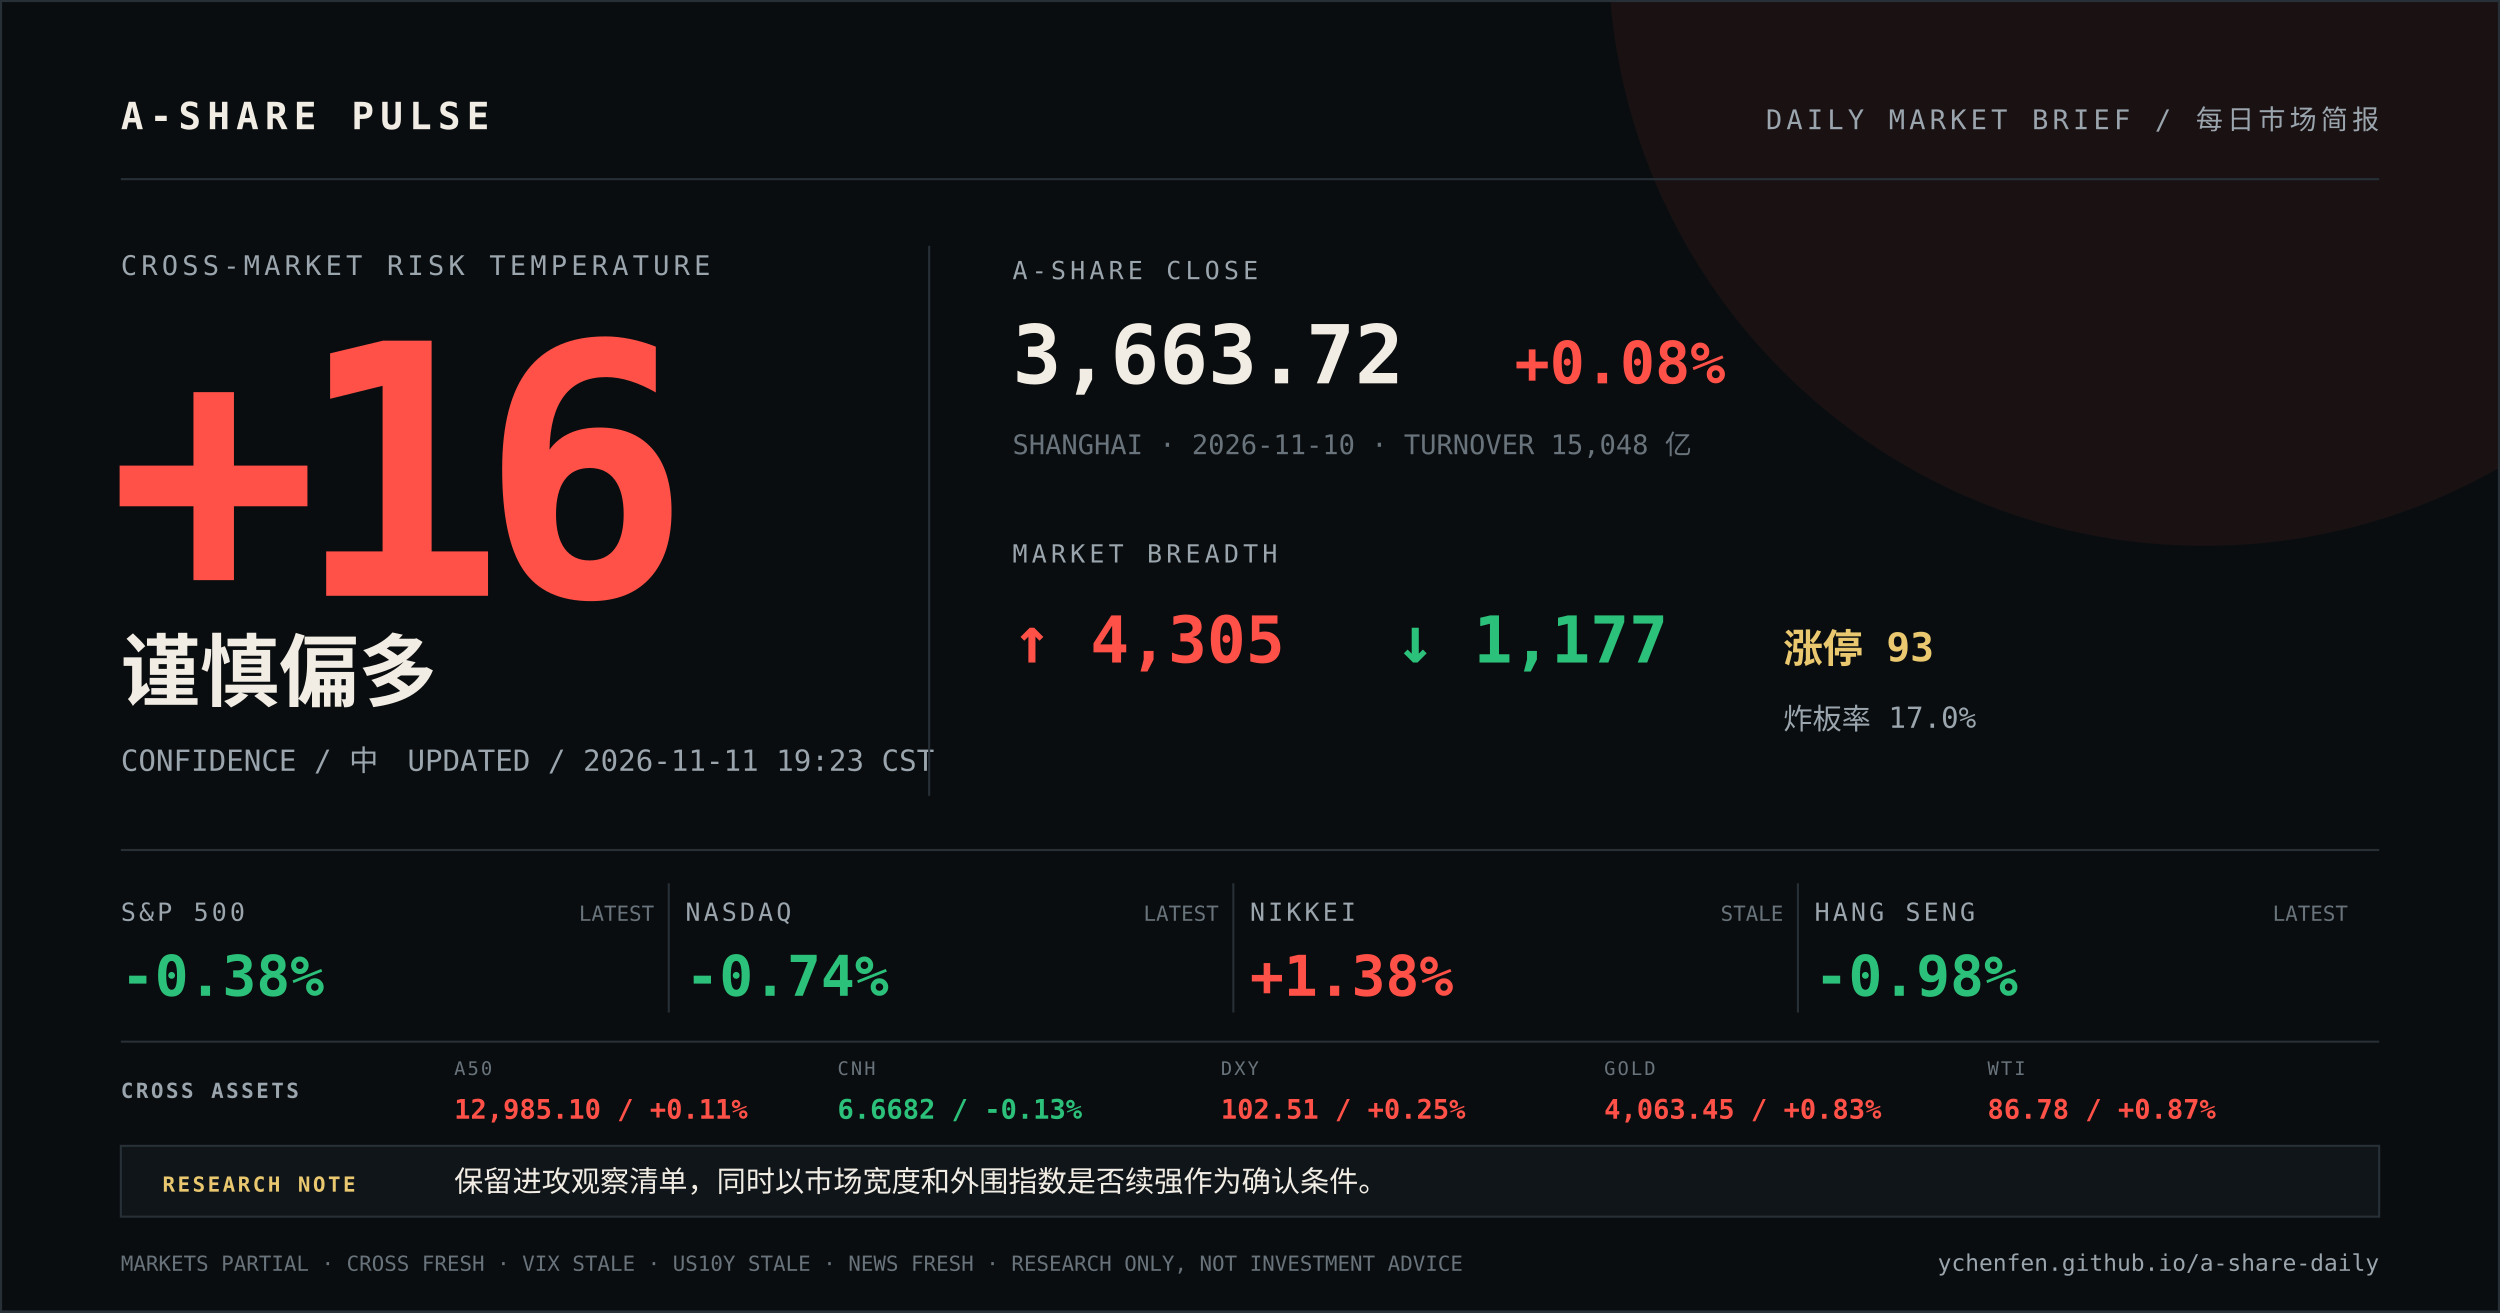
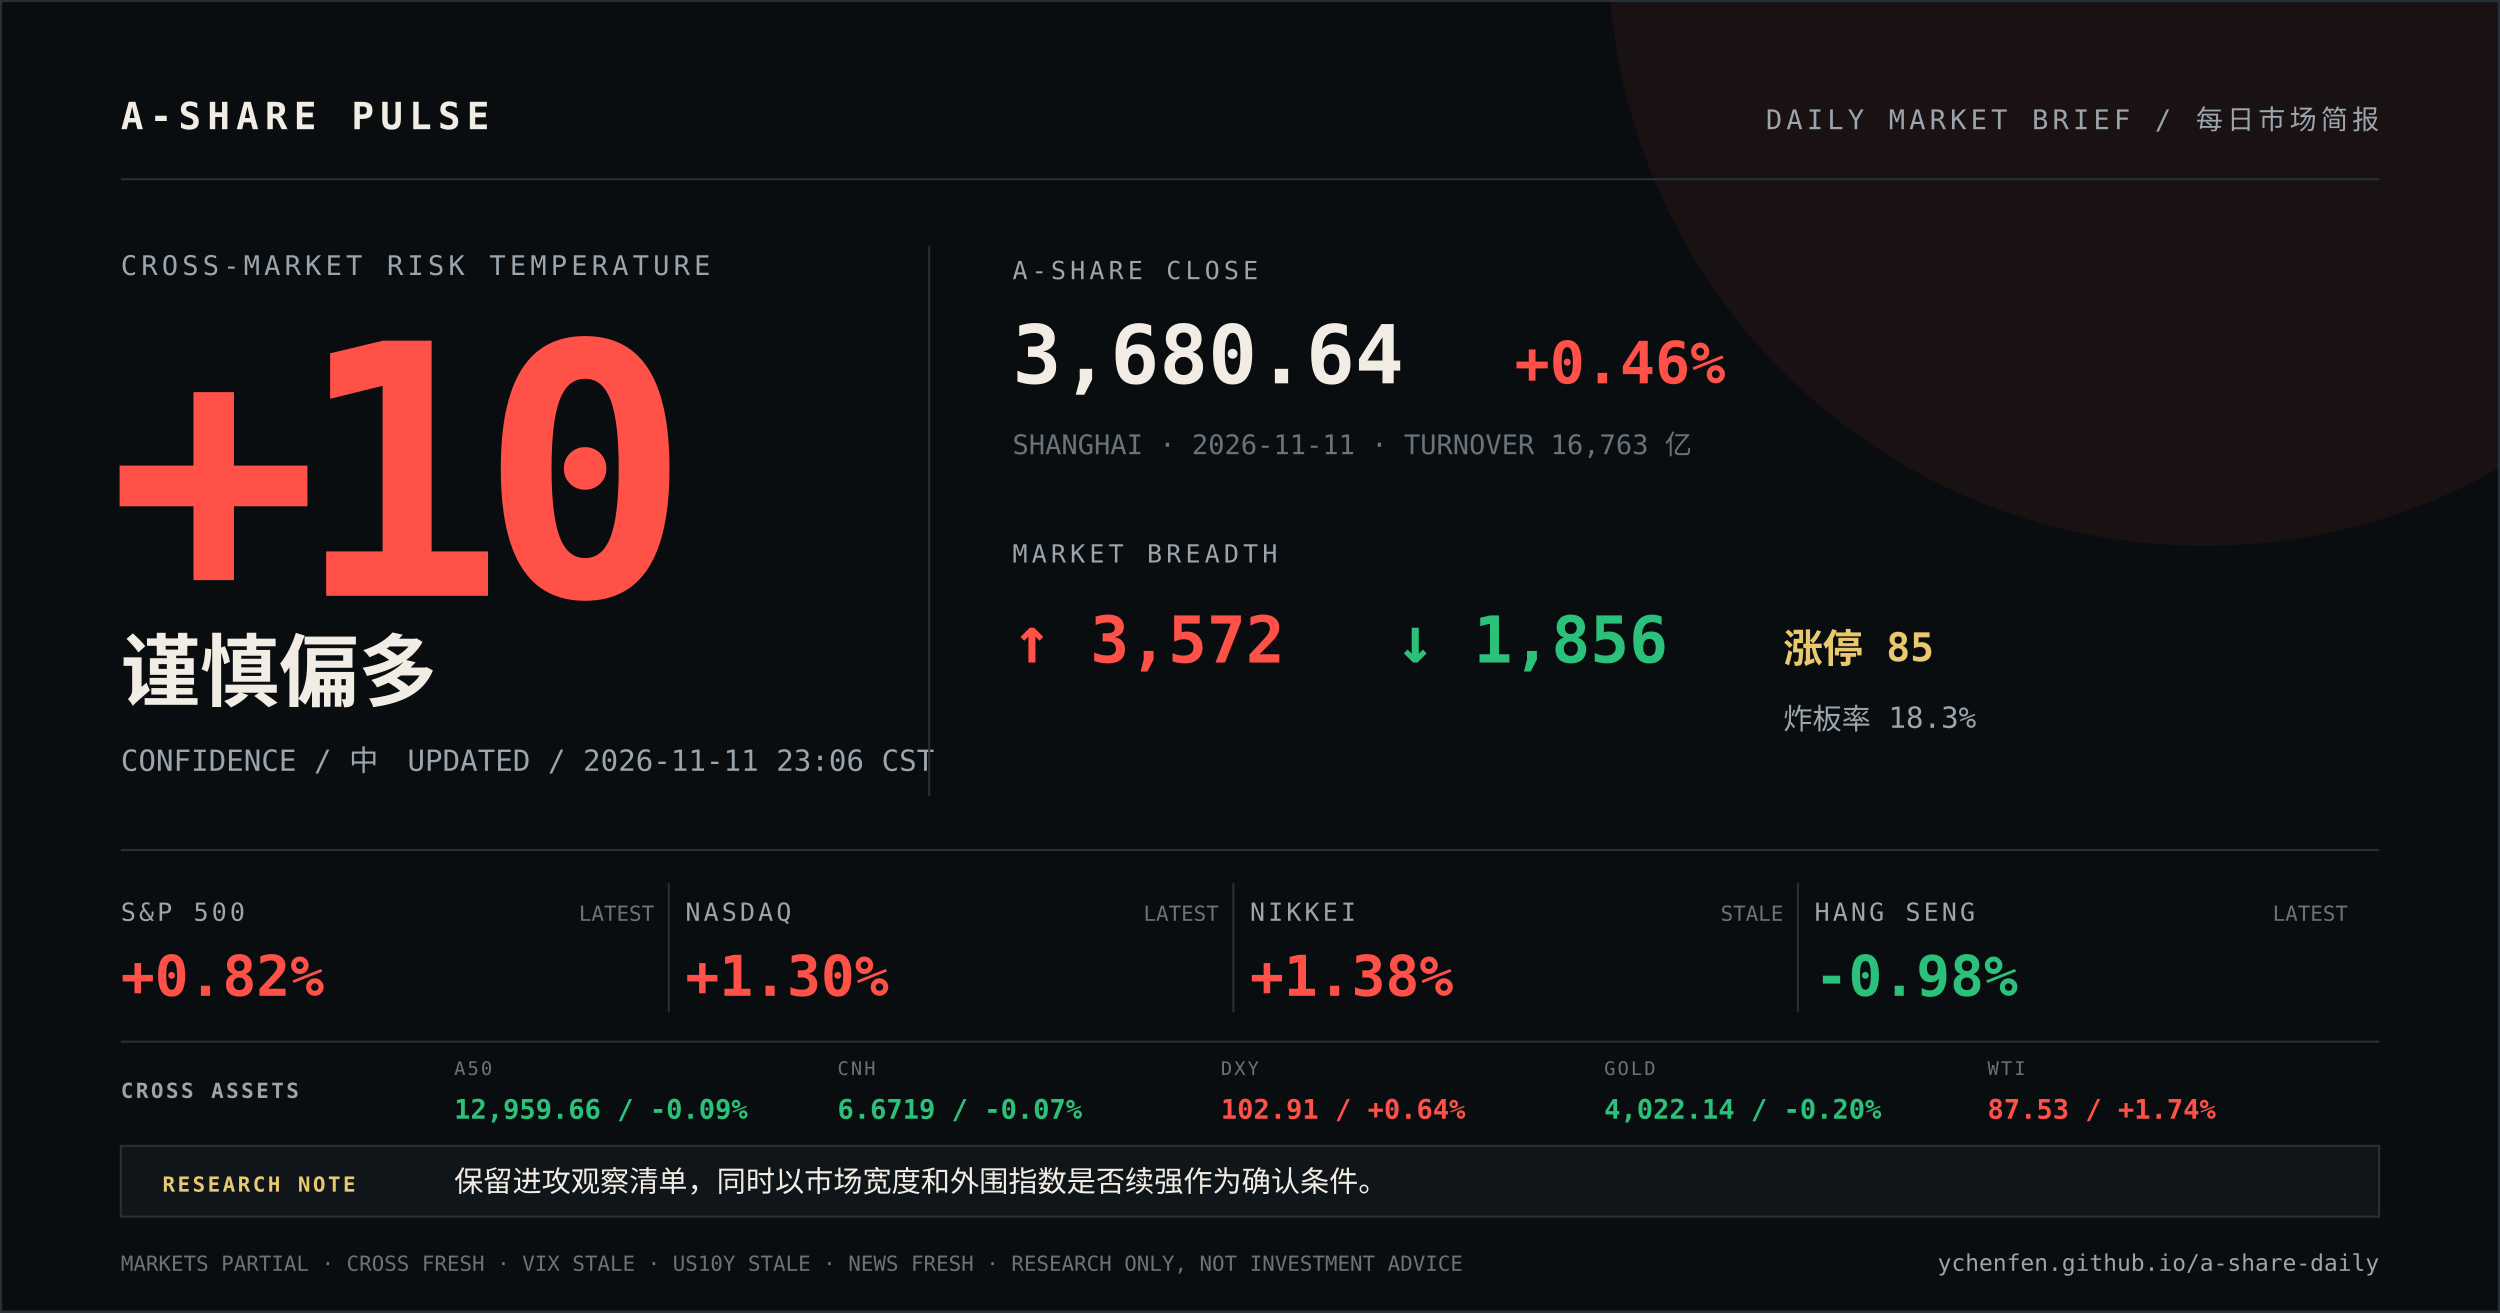
<svg xmlns="http://www.w3.org/2000/svg" width="1200" height="630" viewBox="0 0 1200 630">
  <rect width="1200" height="630" fill="#0a0d0f" />
  <circle cx="1058" cy="-24" r="286" fill="#ff5148" opacity="0.07" />
  <path d="M0 0H1200V630H0Z" fill="none" stroke="#273037" stroke-width="2" />
  <g font-family="DIN Alternate, SFMono-Regular, Menlo, monospace">
    <text x="58" y="62" fill="#f2ede4" font-size="18" font-weight="700" letter-spacing="3">A-SHARE PULSE</text>
    <text x="1142" y="62" fill="#9aa5ad" font-size="13" text-anchor="end" letter-spacing="2">DAILY MARKET BRIEF / 每日市场简报</text>
    <line x1="58" y1="86" x2="1142" y2="86" stroke="#273037" />
    <text x="58" y="132" fill="#9aa5ad" font-size="13" letter-spacing="2">CROSS-MARKET RISK TEMPERATURE</text>
-     <text x="52" y="286" fill="#ff5148" font-size="168" font-weight="800" letter-spacing="-12">+16</text>
+     <text x="52" y="286" fill="#ff5148" font-size="168" font-weight="800" letter-spacing="-12">+10</text>
    <text x="58" y="336" fill="#f2ede4" font-size="38" font-weight="700">谨慎偏多</text>
-     <text x="58" y="370" fill="#9aa5ad" font-size="14">CONFIDENCE / 中　UPDATED / 2026-11-11 19:23 CST</text>
+     <text x="58" y="370" fill="#9aa5ad" font-size="14">CONFIDENCE / 中　UPDATED / 2026-11-11 23:06 CST</text>
    <line x1="446" y1="118" x2="446" y2="382" stroke="#273037" />
    <text x="486" y="134" fill="#9aa5ad" font-size="12" letter-spacing="2">A-SHARE CLOSE</text>
-     <text x="486" y="184" fill="#f2ede4" font-size="39" font-weight="700">3,663.72</text>
-     <text x="727" y="184" fill="#ff5148" font-size="28" font-weight="700">+0.08%</text>
-     <text x="486" y="218" fill="#68737b" font-size="13">SHANGHAI · 2026-11-10 · TURNOVER 15,048 亿</text>
+     <text x="486" y="184" fill="#f2ede4" font-size="39" font-weight="700">3,680.64</text>
+     <text x="727" y="184" fill="#ff5148" font-size="28" font-weight="700">+0.46%</text>
+     <text x="486" y="218" fill="#68737b" font-size="13">SHANGHAI · 2026-11-11 · TURNOVER 16,763 亿</text>
    <text x="486" y="270" fill="#9aa5ad" font-size="12" letter-spacing="2">MARKET BREADTH</text>
-     <text x="486" y="318" fill="#ff5148" font-size="31" font-weight="700">↑ 4,305</text>
-     <text x="670" y="318" fill="#2cc17a" font-size="31" font-weight="700">↓ 1,177</text>
-     <text x="856" y="318" fill="#e9c86f" font-size="19" font-weight="700">涨停 93</text>
-     <text x="856" y="350" fill="#9aa5ad" font-size="14">炸板率 17.0%</text>
+     <text x="486" y="318" fill="#ff5148" font-size="31" font-weight="700">↑ 3,572</text>
+     <text x="670" y="318" fill="#2cc17a" font-size="31" font-weight="700">↓ 1,856</text>
+     <text x="856" y="318" fill="#e9c86f" font-size="19" font-weight="700">涨停 85</text>
+     <text x="856" y="350" fill="#9aa5ad" font-size="14">炸板率 18.3%</text>
    <line x1="58" y1="408" x2="1142" y2="408" stroke="#273037" />
    <text x="58" y="442" fill="#9aa5ad" font-size="12" letter-spacing="1.5">S&amp;P 500</text>
-     <text x="58" y="478" fill="#2cc17a" font-size="27" font-weight="700">-0.38%</text>
+     <text x="58" y="478" fill="#ff5148" font-size="27" font-weight="700">+0.82%</text>
    <text x="314" y="442" fill="#68737b" font-size="10" text-anchor="end">LATEST</text>
    <line x1="321" y1="424" x2="321" y2="486" stroke="#273037" />
    <text x="329" y="442" fill="#9aa5ad" font-size="12" letter-spacing="1.5">NASDAQ</text>
-     <text x="329" y="478" fill="#2cc17a" font-size="27" font-weight="700">-0.74%</text>
+     <text x="329" y="478" fill="#ff5148" font-size="27" font-weight="700">+1.30%</text>
    <text x="585" y="442" fill="#68737b" font-size="10" text-anchor="end">LATEST</text>
    <line x1="592" y1="424" x2="592" y2="486" stroke="#273037" />
    <text x="600" y="442" fill="#9aa5ad" font-size="12" letter-spacing="1.5">NIKKEI</text>
    <text x="600" y="478" fill="#ff5148" font-size="27" font-weight="700">+1.38%</text>
    <text x="856" y="442" fill="#68737b" font-size="10" text-anchor="end">STALE</text>
    <line x1="863" y1="424" x2="863" y2="486" stroke="#273037" />
    <text x="871" y="442" fill="#9aa5ad" font-size="12" letter-spacing="1.5">HANG SENG</text>
    <text x="871" y="478" fill="#2cc17a" font-size="27" font-weight="700">-0.98%</text>
    <text x="1127" y="442" fill="#68737b" font-size="10" text-anchor="end">LATEST</text>
    <line x1="58" y1="500" x2="1142" y2="500" stroke="#273037" />
    <text x="58" y="527" fill="#9aa5ad" font-size="10" font-weight="700" letter-spacing="1.2">CROSS ASSETS</text>
    <text x="218" y="516" fill="#68737b" font-size="9" letter-spacing="1">A50</text>
-     <text x="218" y="537" fill="#ff5148" font-size="13" font-weight="700">12,985.10 / +0.11%</text>
+     <text x="218" y="537" fill="#2cc17a" font-size="13" font-weight="700">12,959.66 / -0.09%</text>
    <text x="402" y="516" fill="#68737b" font-size="9" letter-spacing="1">CNH</text>
-     <text x="402" y="537" fill="#2cc17a" font-size="13" font-weight="700">6.6682 / -0.13%</text>
+     <text x="402" y="537" fill="#2cc17a" font-size="13" font-weight="700">6.6719 / -0.07%</text>
    <text x="586" y="516" fill="#68737b" font-size="9" letter-spacing="1">DXY</text>
-     <text x="586" y="537" fill="#ff5148" font-size="13" font-weight="700">102.51 / +0.25%</text>
+     <text x="586" y="537" fill="#ff5148" font-size="13" font-weight="700">102.91 / +0.64%</text>
    <text x="770" y="516" fill="#68737b" font-size="9" letter-spacing="1">GOLD</text>
-     <text x="770" y="537" fill="#ff5148" font-size="13" font-weight="700">4,063.45 / +0.83%</text>
+     <text x="770" y="537" fill="#2cc17a" font-size="13" font-weight="700">4,022.14 / -0.20%</text>
    <text x="954" y="516" fill="#68737b" font-size="9" letter-spacing="1">WTI</text>
-     <text x="954" y="537" fill="#ff5148" font-size="13" font-weight="700">86.78 / +0.87%</text>
+     <text x="954" y="537" fill="#ff5148" font-size="13" font-weight="700">87.53 / +1.74%</text>
    <rect x="58" y="550" width="1084" height="34" fill="#101519" stroke="#273037" />
    <text x="78" y="572" fill="#e9c86f" font-size="10" font-weight="700" letter-spacing="1.2">RESEARCH NOTE</text>
    <text x="218" y="572" fill="#f2ede4" font-size="14">保留进攻观察清单，同时以市场宽度和外围指数是否续强作为确认条件。</text>
    <text x="58" y="610" fill="#68737b" font-size="10">MARKETS PARTIAL · CROSS FRESH · VIX STALE · US10Y STALE · NEWS FRESH · RESEARCH ONLY, NOT INVESTMENT ADVICE</text>
    <text x="1142" y="610" fill="#9aa5ad" font-size="11" text-anchor="end">ychenfen.github.io/a-share-daily</text>
  </g>
</svg>
